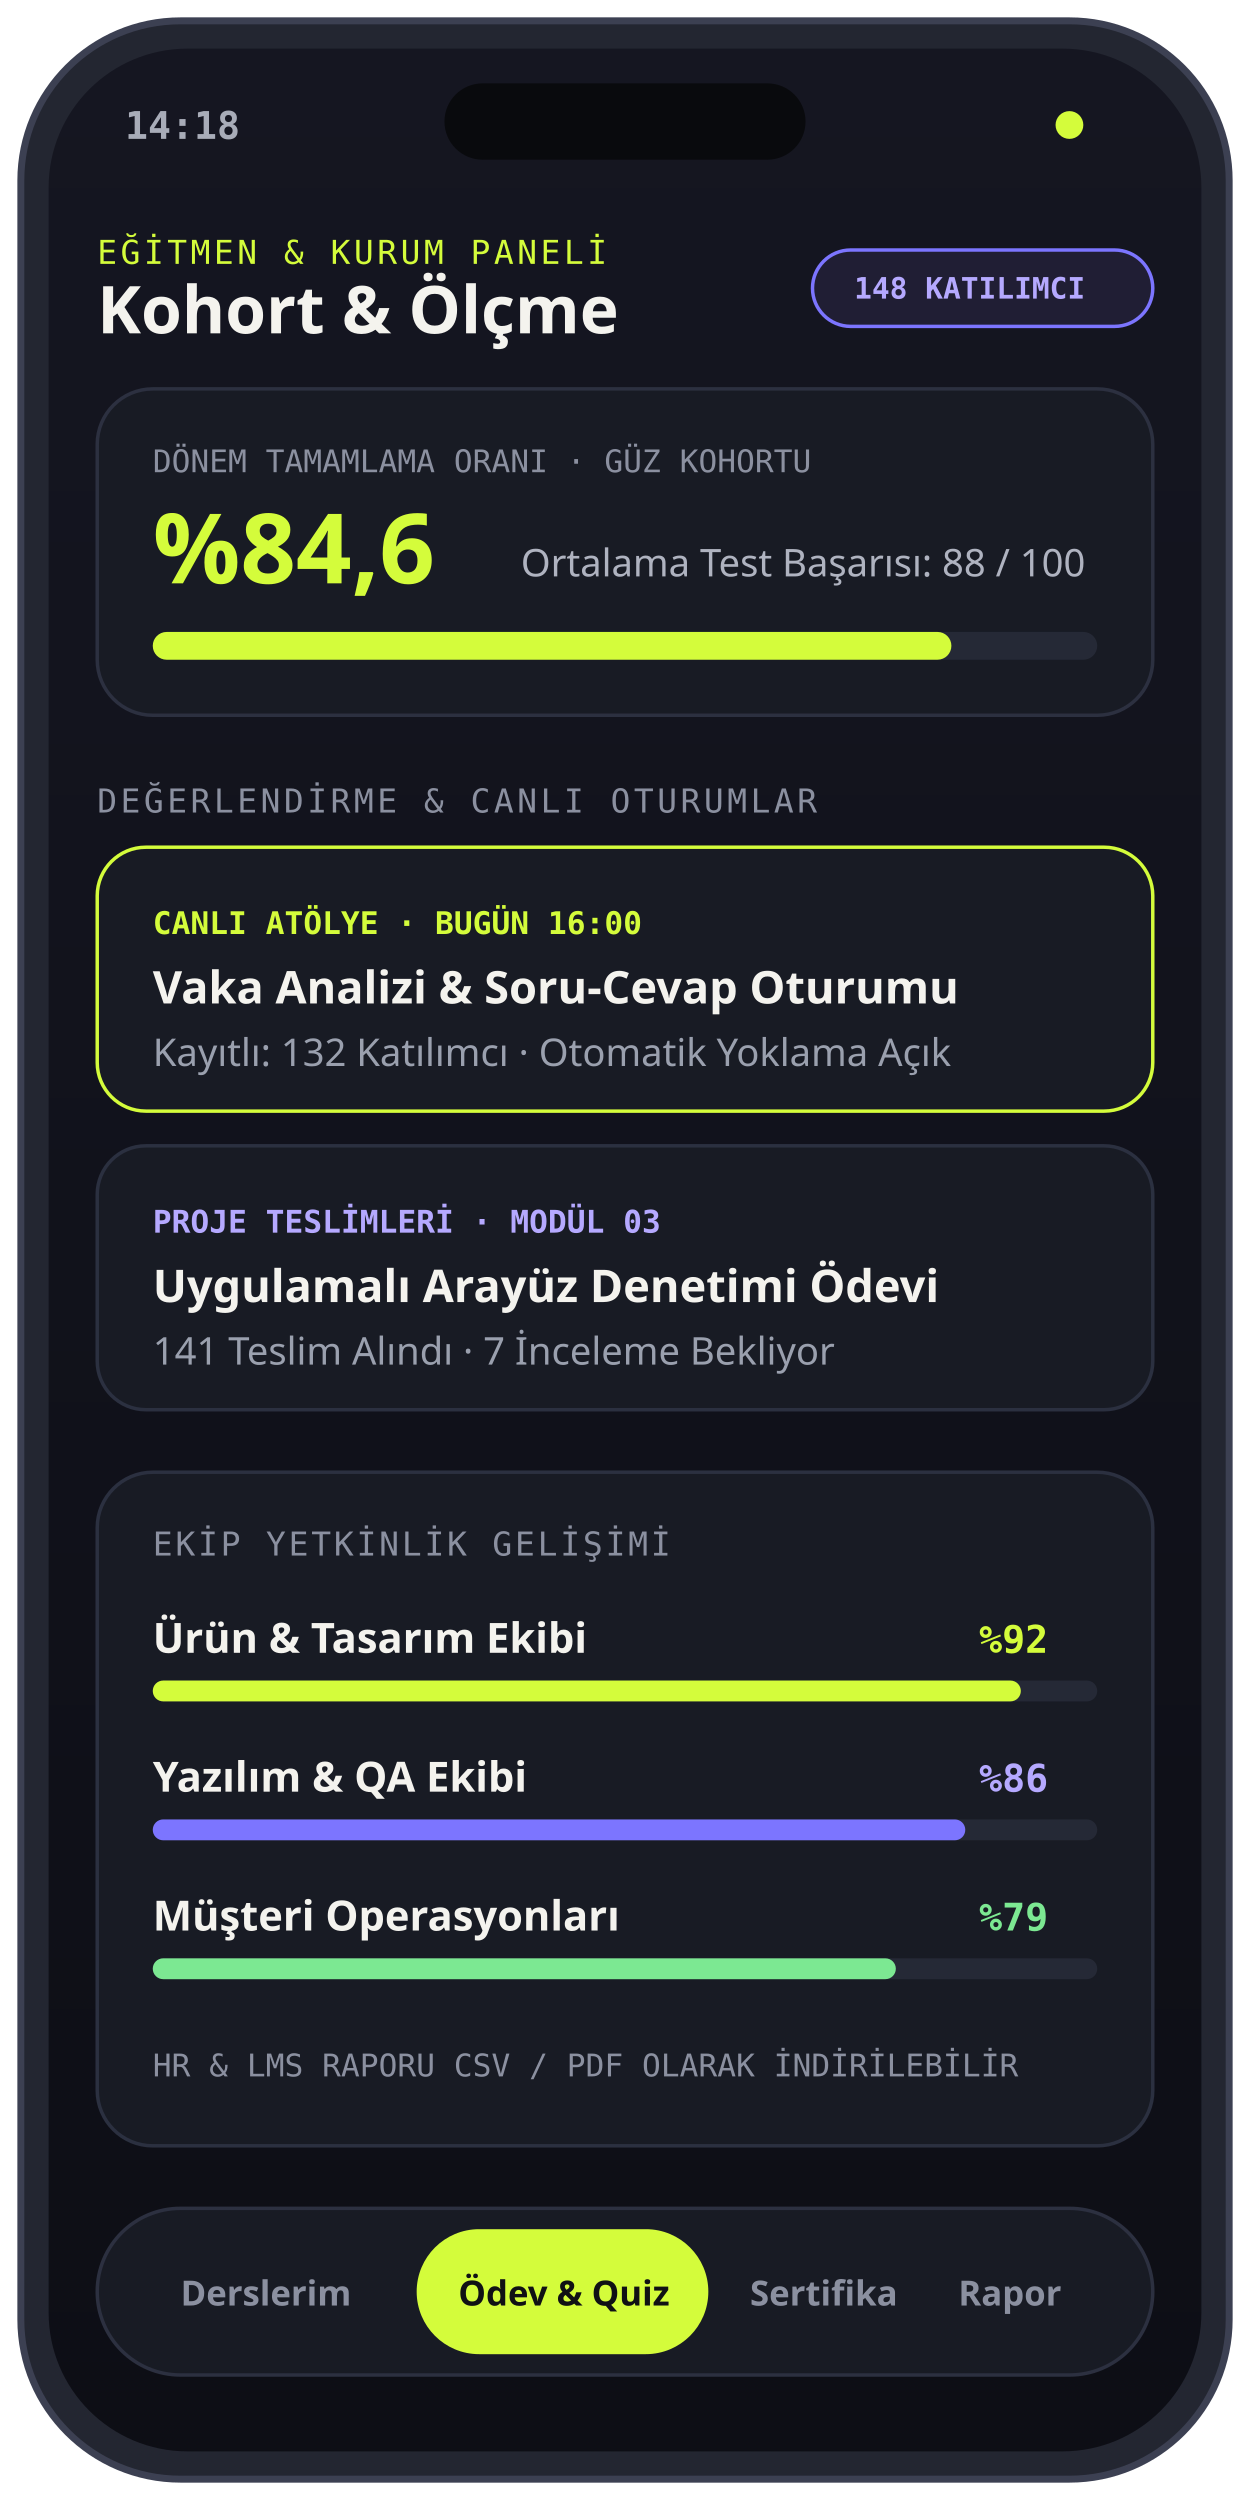
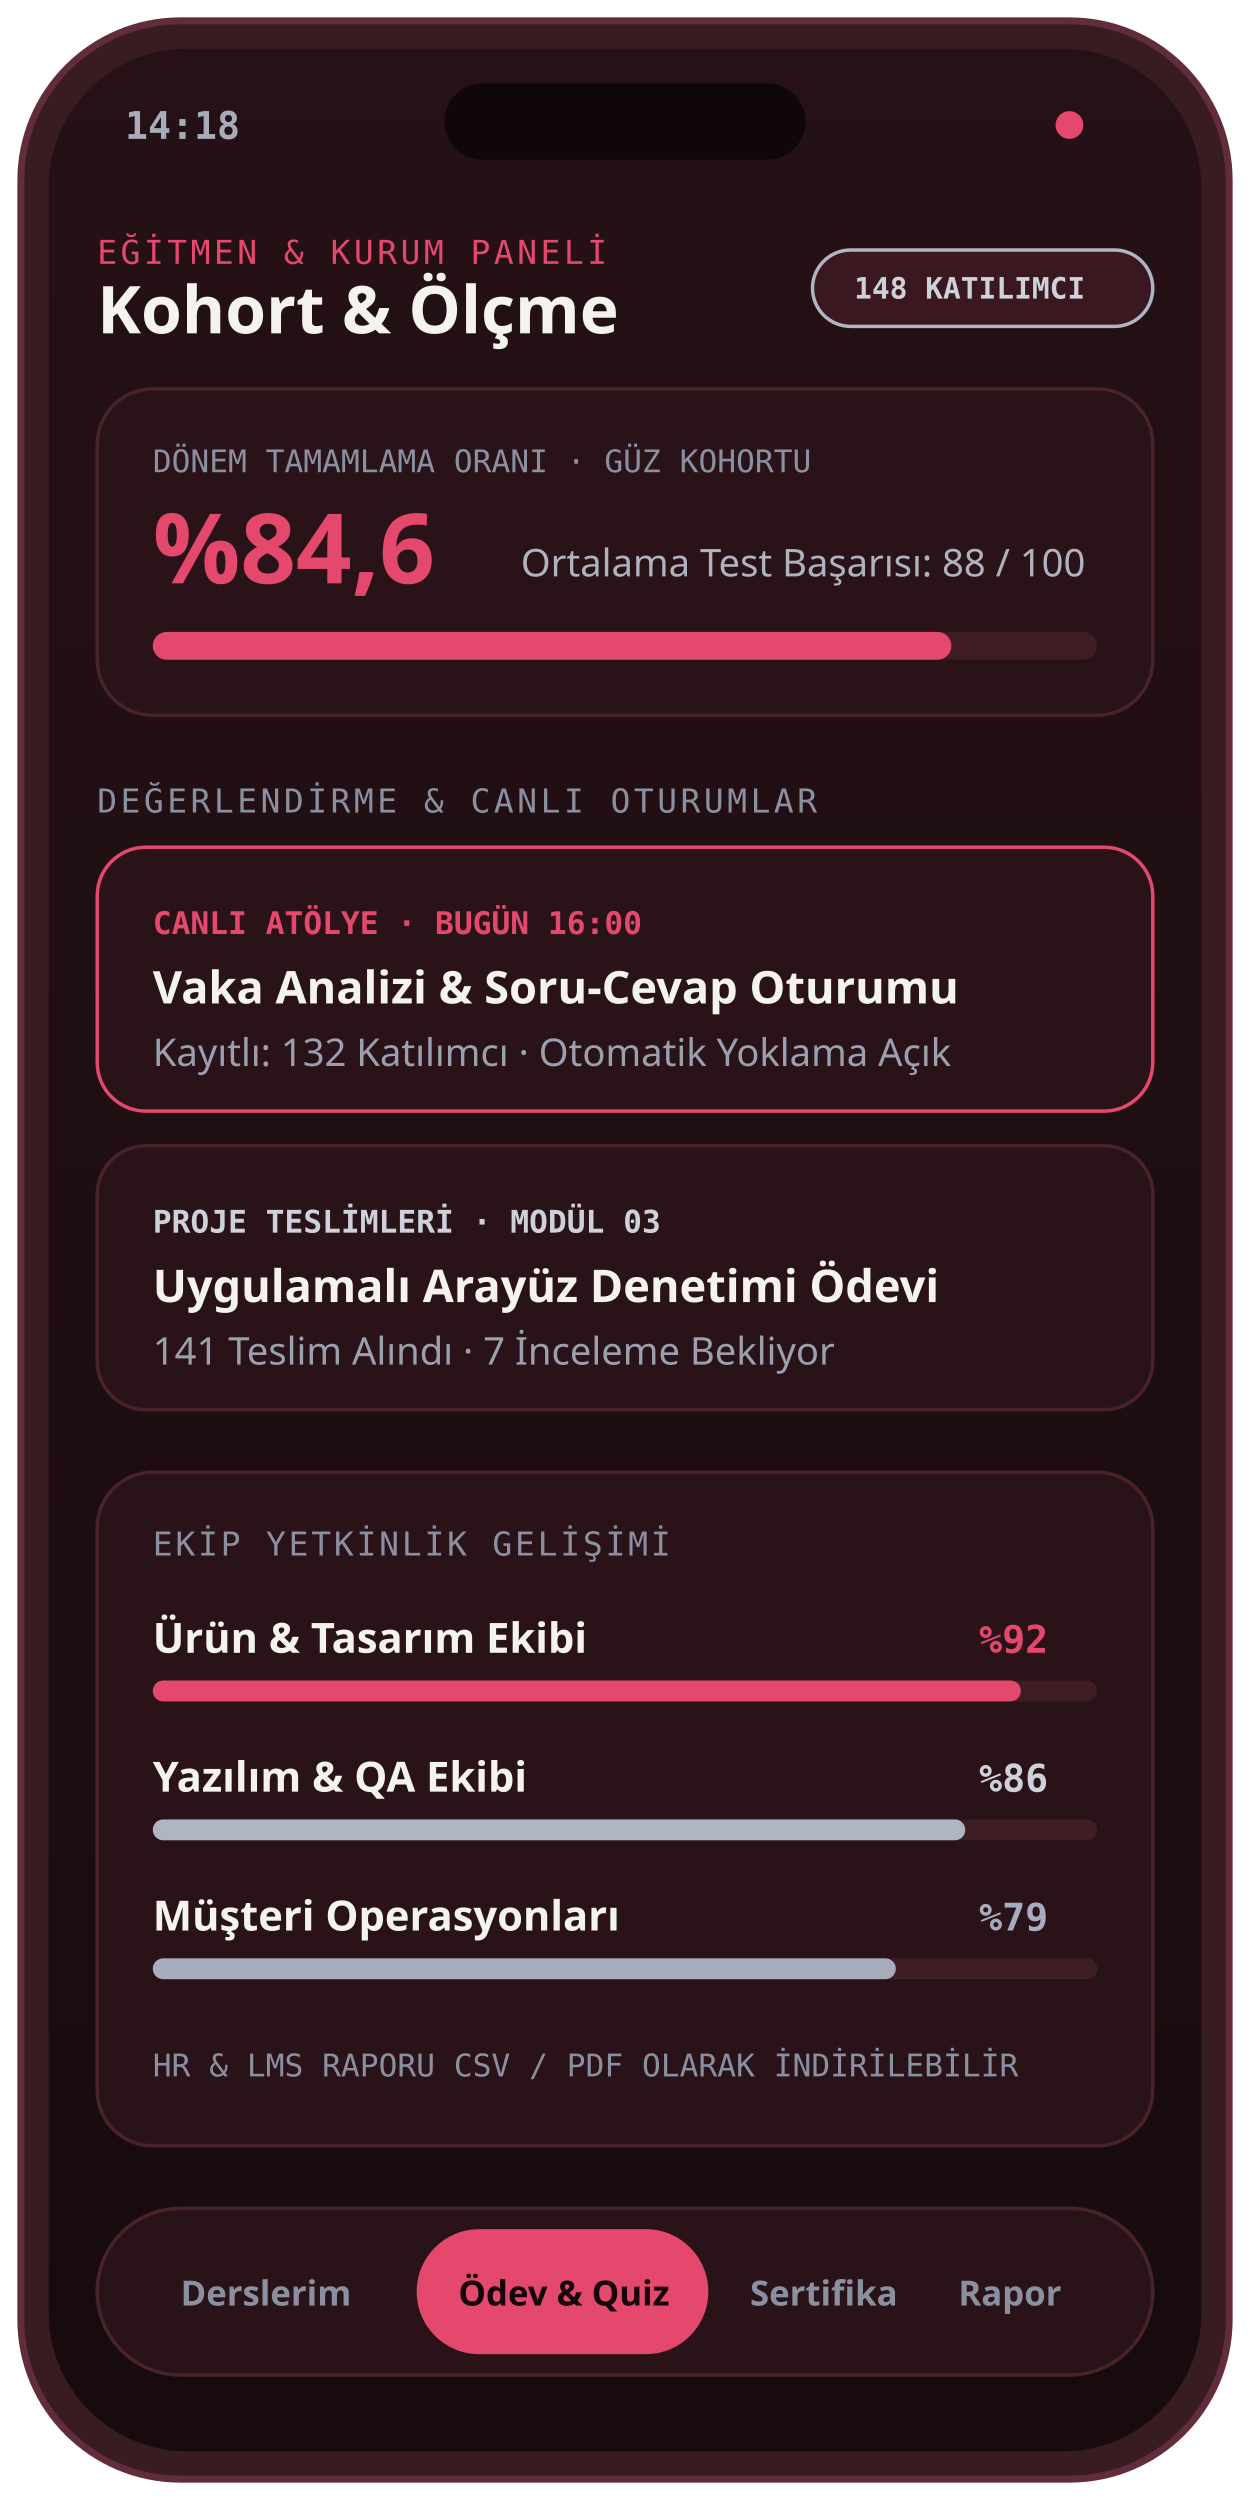
<svg xmlns="http://www.w3.org/2000/svg" viewBox="0 0 360 720" role="img" aria-label="EduNext müfredat ve kohort yönetim ekranı">
  <defs>
    <linearGradient id="enBg2" x1="0" y1="0" x2="0" y2="1">
-       <stop offset="0%" stop-color="#151621" />
-       <stop offset="100%" stop-color="#0d0e15" />
+       <stop offset="0%" stop-color="#251116" />
+       <stop offset="100%" stop-color="#170b0e" />
    </linearGradient>
  </defs>
-   <rect x="6" y="6" width="348" height="708" rx="46" fill="#232631" stroke="#3c4052" stroke-width="2" />
+   <rect x="6" y="6" width="348" height="708" rx="46" fill="#391b22" stroke="#612d3a" stroke-width="2" />
  <rect x="14" y="14" width="332" height="692" rx="40" fill="url(#enBg2)" />
-   <rect x="128" y="24" width="104" height="22" rx="11" fill="#090a0d" />
+   <rect x="128" y="24" width="104" height="22" rx="11" fill="#0f0709" />
  <text x="36" y="40" fill="#a8acb8" font-family="monospace" font-size="11" font-weight="700">14:18</text>
-   <circle cx="308" cy="36" r="4" fill="#d4fc3b" />
+   <circle cx="308" cy="36" r="4" fill="#e5486d" />
  <g transform="translate(28, 64)">
-     <text x="0" y="12" fill="#d4fc3b" font-family="monospace" font-size="9.5" letter-spacing="1">EĞİTMEN &amp; KURUM PANELİ</text>
+     <text x="0" y="12" fill="#e5486d" font-family="monospace" font-size="9.5" letter-spacing="1">EĞİTMEN &amp; KURUM PANELİ</text>
    <text x="0" y="32" fill="#f4f3ee" font-family="sans-serif" font-size="19" font-weight="800">Kohort &amp; Ölçme</text>
-     <rect x="206" y="8" width="98" height="22" rx="11" fill="#201e34" stroke="#7c75ff" />
-     <text x="218" y="22" fill="#b5a9ff" font-family="monospace" font-size="8.5" font-weight="700">148 KATILIMCI</text>
+     <rect x="206" y="8" width="98" height="22" rx="11" fill="#3a1820" stroke="#b0b5c4" />
+     <text x="218" y="22" fill="#ced1da" font-family="monospace" font-size="8.5" font-weight="700">148 KATILIMCI</text>
  </g>
  <g transform="translate(28, 112)">
-     <rect width="304" height="94" rx="16" fill="#181b24" stroke="#2c3040" />
+     <rect width="304" height="94" rx="16" fill="#291319" stroke="#49232c" />
    <text x="16" y="24" fill="#8b90a0" font-family="monospace" font-size="9">DÖNEM TAMAMLAMA ORANI · GÜZ KOHORTU</text>
-     <text x="16" y="56" fill="#d4fc3b" font-family="sans-serif" font-size="28" font-weight="800">%84,6</text>
+     <text x="16" y="56" fill="#e5486d" font-family="sans-serif" font-size="28" font-weight="800">%84,6</text>
    <text x="122" y="54" fill="#afb3c0" font-family="sans-serif" font-size="11">Ortalama Test Başarısı: 88 / 100</text>
-     <rect x="16" y="70" width="272" height="8" rx="4" fill="#252936" />
-     <rect x="16" y="70" width="230" height="8" rx="4" fill="#d4fc3b" />
+     <rect x="16" y="70" width="272" height="8" rx="4" fill="#3e1d25" />
+     <rect x="16" y="70" width="230" height="8" rx="4" fill="#e5486d" />
  </g>
  <g transform="translate(28, 222)">
    <text x="0" y="12" fill="#8b90a0" font-family="monospace" font-size="9.5" letter-spacing="1">DEĞERLENDİRME &amp; CANLI OTURUMLAR</text>
    <g transform="translate(0, 22)">
-       <rect width="304" height="76" rx="14" fill="#181b24" stroke="#d4fc3b" stroke-width="1" />
-       <text x="16" y="25" fill="#d4fc3b" font-family="monospace" font-size="9" font-weight="700">CANLI ATÖLYE · BUGÜN 16:00</text>
+       <rect width="304" height="76" rx="14" fill="#291319" stroke="#e5486d" stroke-width="1" />
+       <text x="16" y="25" fill="#e5486d" font-family="monospace" font-size="9" font-weight="700">CANLI ATÖLYE · BUGÜN 16:00</text>
      <text x="16" y="45" fill="#f4f3ee" font-family="sans-serif" font-size="13" font-weight="700">Vaka Analizi &amp; Soru-Cevap Oturumu</text>
      <text x="16" y="63" fill="#9aa0ae" font-family="sans-serif" font-size="11">Kayıtlı: 132 Katılımcı · Otomatik Yoklama Açık</text>
    </g>
    <g transform="translate(0, 108)">
-       <rect width="304" height="76" rx="14" fill="#181b24" stroke="#2b3040" />
-       <text x="16" y="25" fill="#b5a9ff" font-family="monospace" font-size="9" font-weight="700">PROJE TESLİMLERİ · MODÜL 03</text>
+       <rect width="304" height="76" rx="14" fill="#291319" stroke="#49222c" />
+       <text x="16" y="25" fill="#ced1da" font-family="monospace" font-size="9" font-weight="700">PROJE TESLİMLERİ · MODÜL 03</text>
      <text x="16" y="45" fill="#f4f3ee" font-family="sans-serif" font-size="13" font-weight="700">Uygulamalı Arayüz Denetimi Ödevi</text>
      <text x="16" y="63" fill="#9aa0ae" font-family="sans-serif" font-size="11">141 Teslim Alındı · 7 İnceleme Bekliyor</text>
    </g>
  </g>
  <g transform="translate(28, 424)">
-     <rect width="304" height="194" rx="16" fill="#181b24" stroke="#2b3040" />
+     <rect width="304" height="194" rx="16" fill="#291319" stroke="#49222c" />
    <text x="16" y="24" fill="#8b90a0" font-family="monospace" font-size="9.5" letter-spacing="0.8">EKİP YETKİNLİK GELİŞİMİ</text>
    <text x="16" y="52" fill="#f4f3ee" font-family="sans-serif" font-size="12" font-weight="600">Ürün &amp; Tasarım Ekibi</text>
-     <text x="254" y="52" fill="#d4fc3b" font-family="monospace" font-size="11" font-weight="700">%92</text>
-     <rect x="16" y="60" width="272" height="6" rx="3" fill="#252936" />
-     <rect x="16" y="60" width="250" height="6" rx="3" fill="#d4fc3b" />
+     <text x="254" y="52" fill="#e5486d" font-family="monospace" font-size="11" font-weight="700">%92</text>
+     <rect x="16" y="60" width="272" height="6" rx="3" fill="#3e1d25" />
+     <rect x="16" y="60" width="250" height="6" rx="3" fill="#e5486d" />
    <text x="16" y="92" fill="#f4f3ee" font-family="sans-serif" font-size="12" font-weight="600">Yazılım &amp; QA Ekibi</text>
-     <text x="254" y="92" fill="#b5a9ff" font-family="monospace" font-size="11" font-weight="700">%86</text>
-     <rect x="16" y="100" width="272" height="6" rx="3" fill="#252936" />
-     <rect x="16" y="100" width="234" height="6" rx="3" fill="#7c75ff" />
+     <text x="254" y="92" fill="#ced1da" font-family="monospace" font-size="11" font-weight="700">%86</text>
+     <rect x="16" y="100" width="272" height="6" rx="3" fill="#3e1d25" />
+     <rect x="16" y="100" width="234" height="6" rx="3" fill="#b0b5c4" />
    <text x="16" y="132" fill="#f4f3ee" font-family="sans-serif" font-size="12" font-weight="600">Müşteri Operasyonları</text>
-     <text x="254" y="132" fill="#7ce892" font-family="monospace" font-size="11" font-weight="700">%79</text>
-     <rect x="16" y="140" width="272" height="6" rx="3" fill="#252936" />
-     <rect x="16" y="140" width="214" height="6" rx="3" fill="#7ce892" />
+     <text x="254" y="132" fill="#a7adbd" font-family="monospace" font-size="11" font-weight="700">%79</text>
+     <rect x="16" y="140" width="272" height="6" rx="3" fill="#3e1d25" />
+     <rect x="16" y="140" width="214" height="6" rx="3" fill="#a7adbd" />
    <text x="16" y="174" fill="#8b90a0" font-family="monospace" font-size="9">HR &amp; LMS RAPORU CSV / PDF OLARAK İNDİRİLEBİLİR</text>
  </g>
  <g transform="translate(28, 636)">
-     <rect width="304" height="48" rx="24" fill="#181b24" stroke="#2c3040" />
+     <rect width="304" height="48" rx="24" fill="#291319" stroke="#49232c" />
    <text x="24" y="28" fill="#8b90a0" font-family="sans-serif" font-size="10" font-weight="600">Derslerim</text>
-     <rect x="92" y="6" width="84" height="36" rx="18" fill="#d4fc3b" />
-     <text x="104" y="28" fill="#101114" font-family="sans-serif" font-size="10" font-weight="800">Ödev &amp; Quiz</text>
+     <rect x="92" y="6" width="84" height="36" rx="18" fill="#e5486d" />
+     <text x="104" y="28" fill="#14060c" font-family="sans-serif" font-size="10" font-weight="800">Ödev &amp; Quiz</text>
    <text x="188" y="28" fill="#8b90a0" font-family="sans-serif" font-size="10" font-weight="600">Sertifika</text>
    <text x="248" y="28" fill="#8b90a0" font-family="sans-serif" font-size="10" font-weight="600">Rapor</text>
  </g>
</svg>
